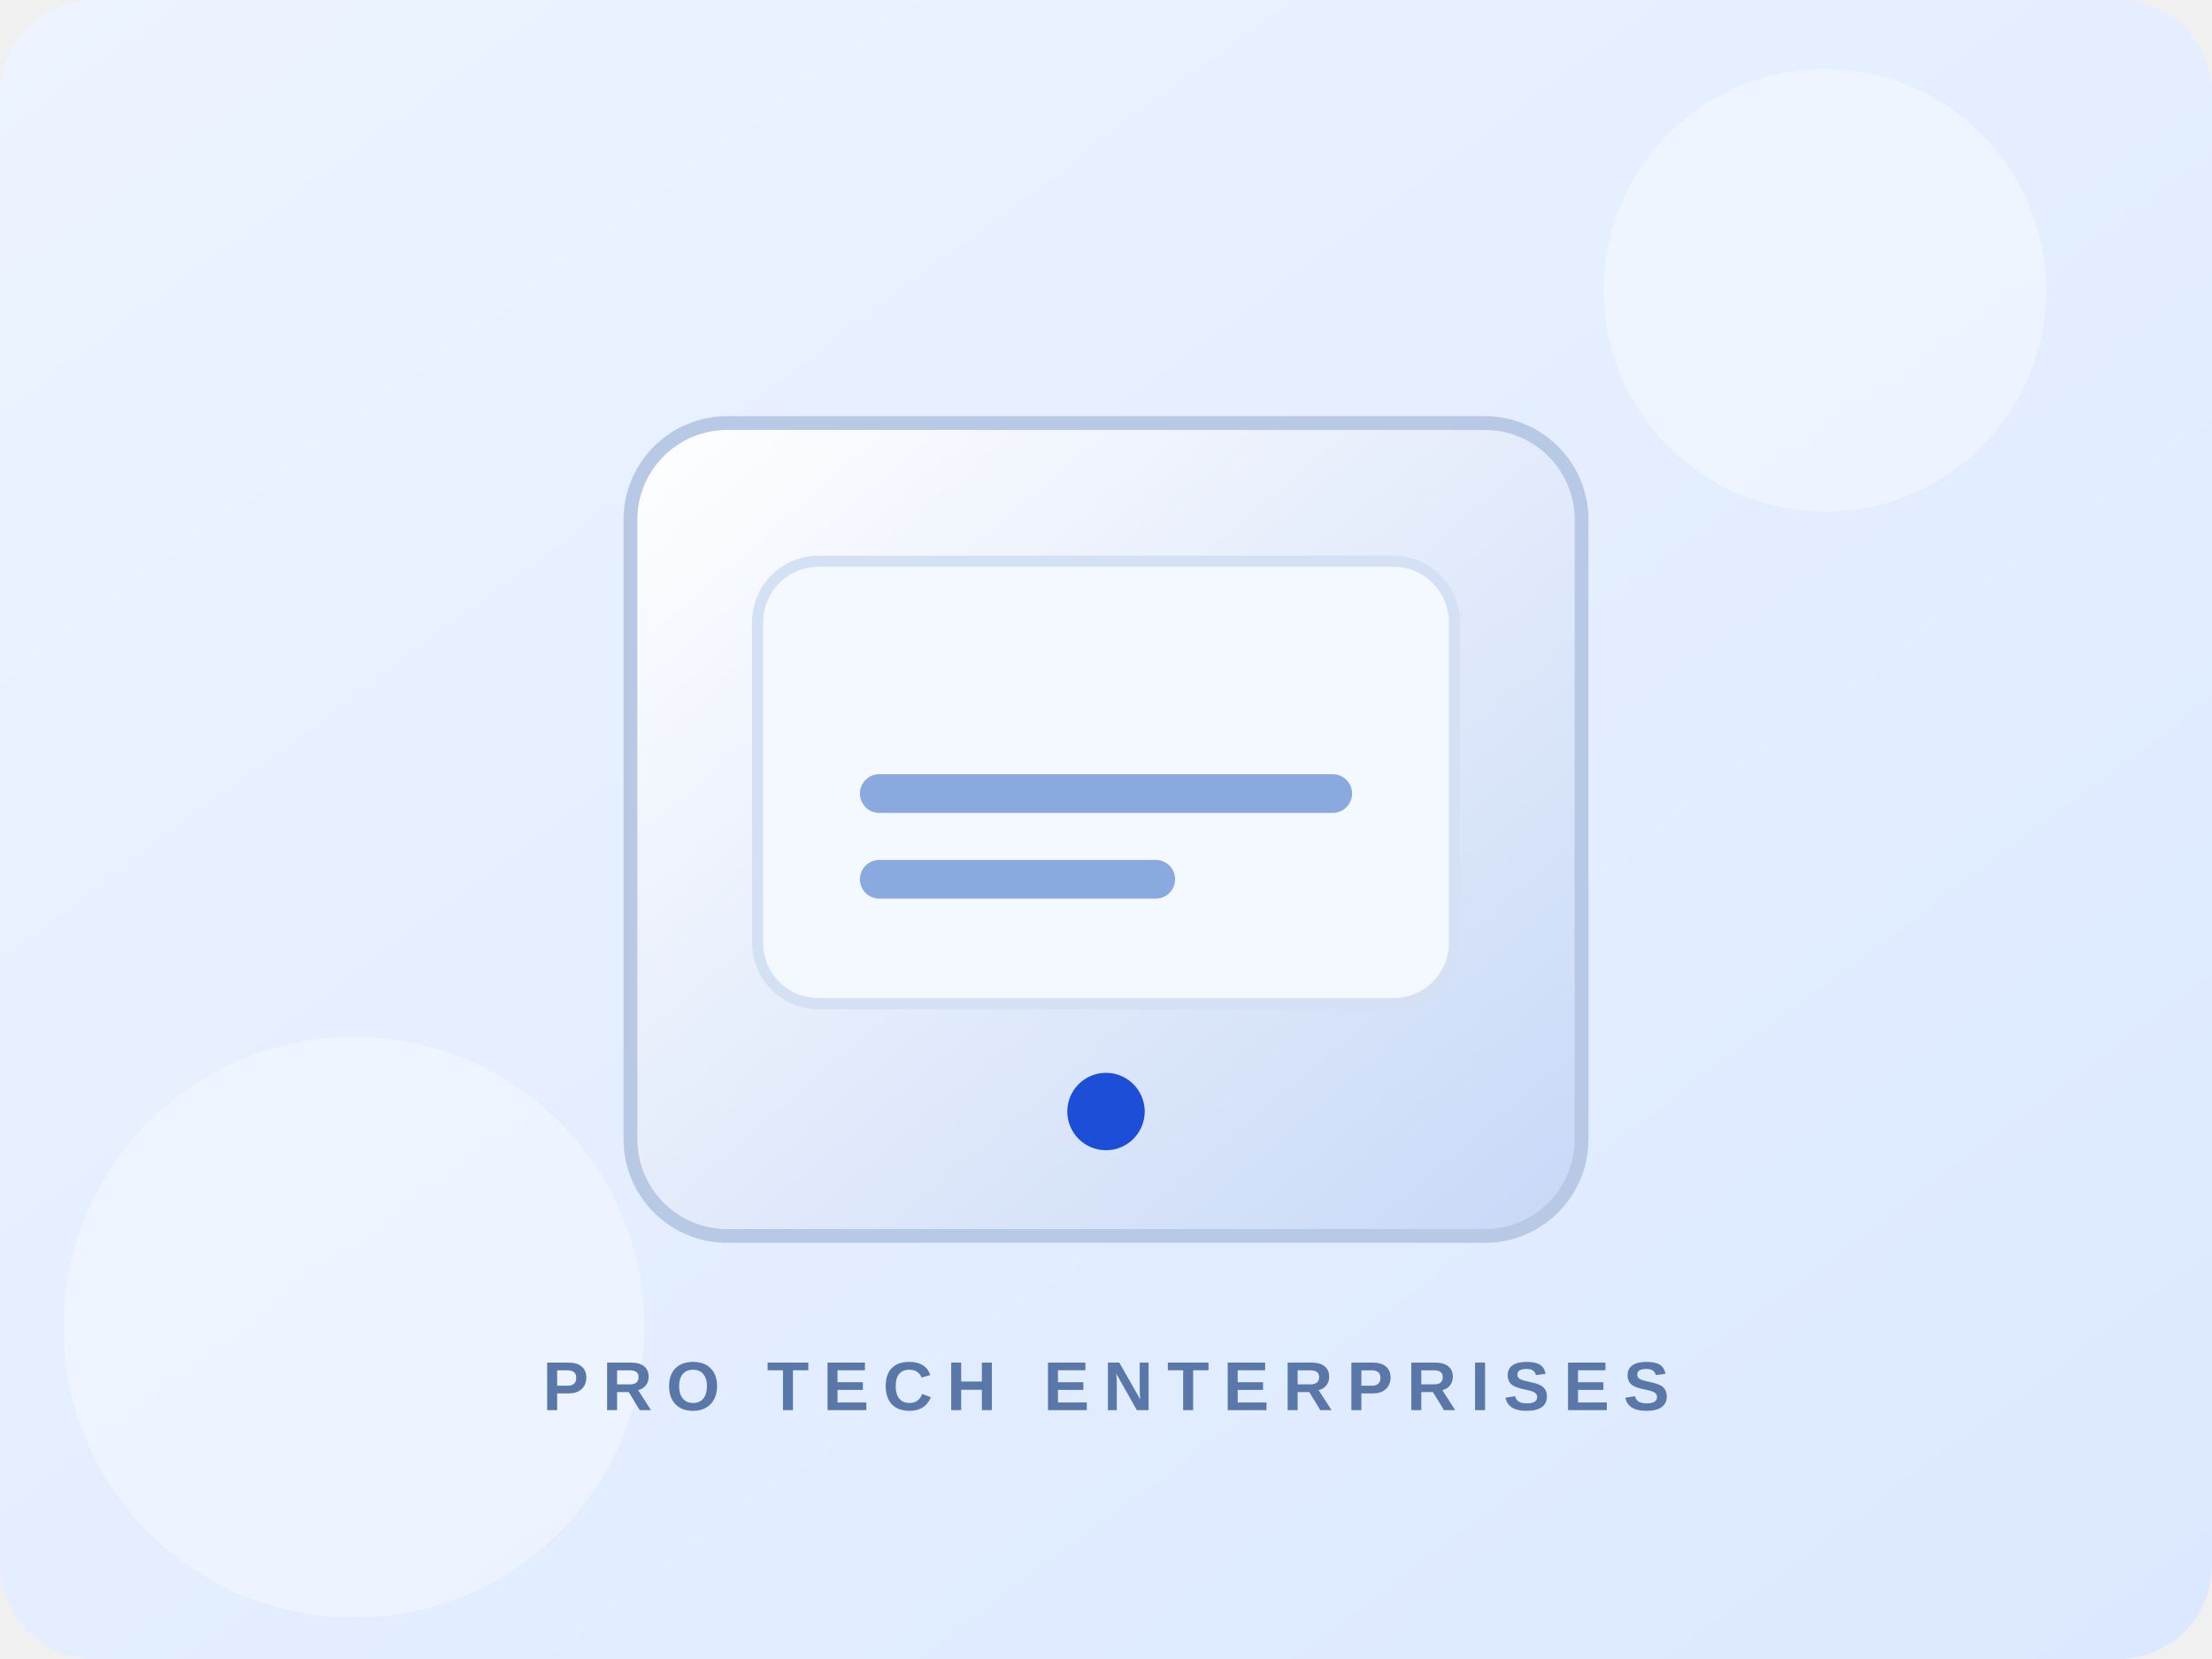
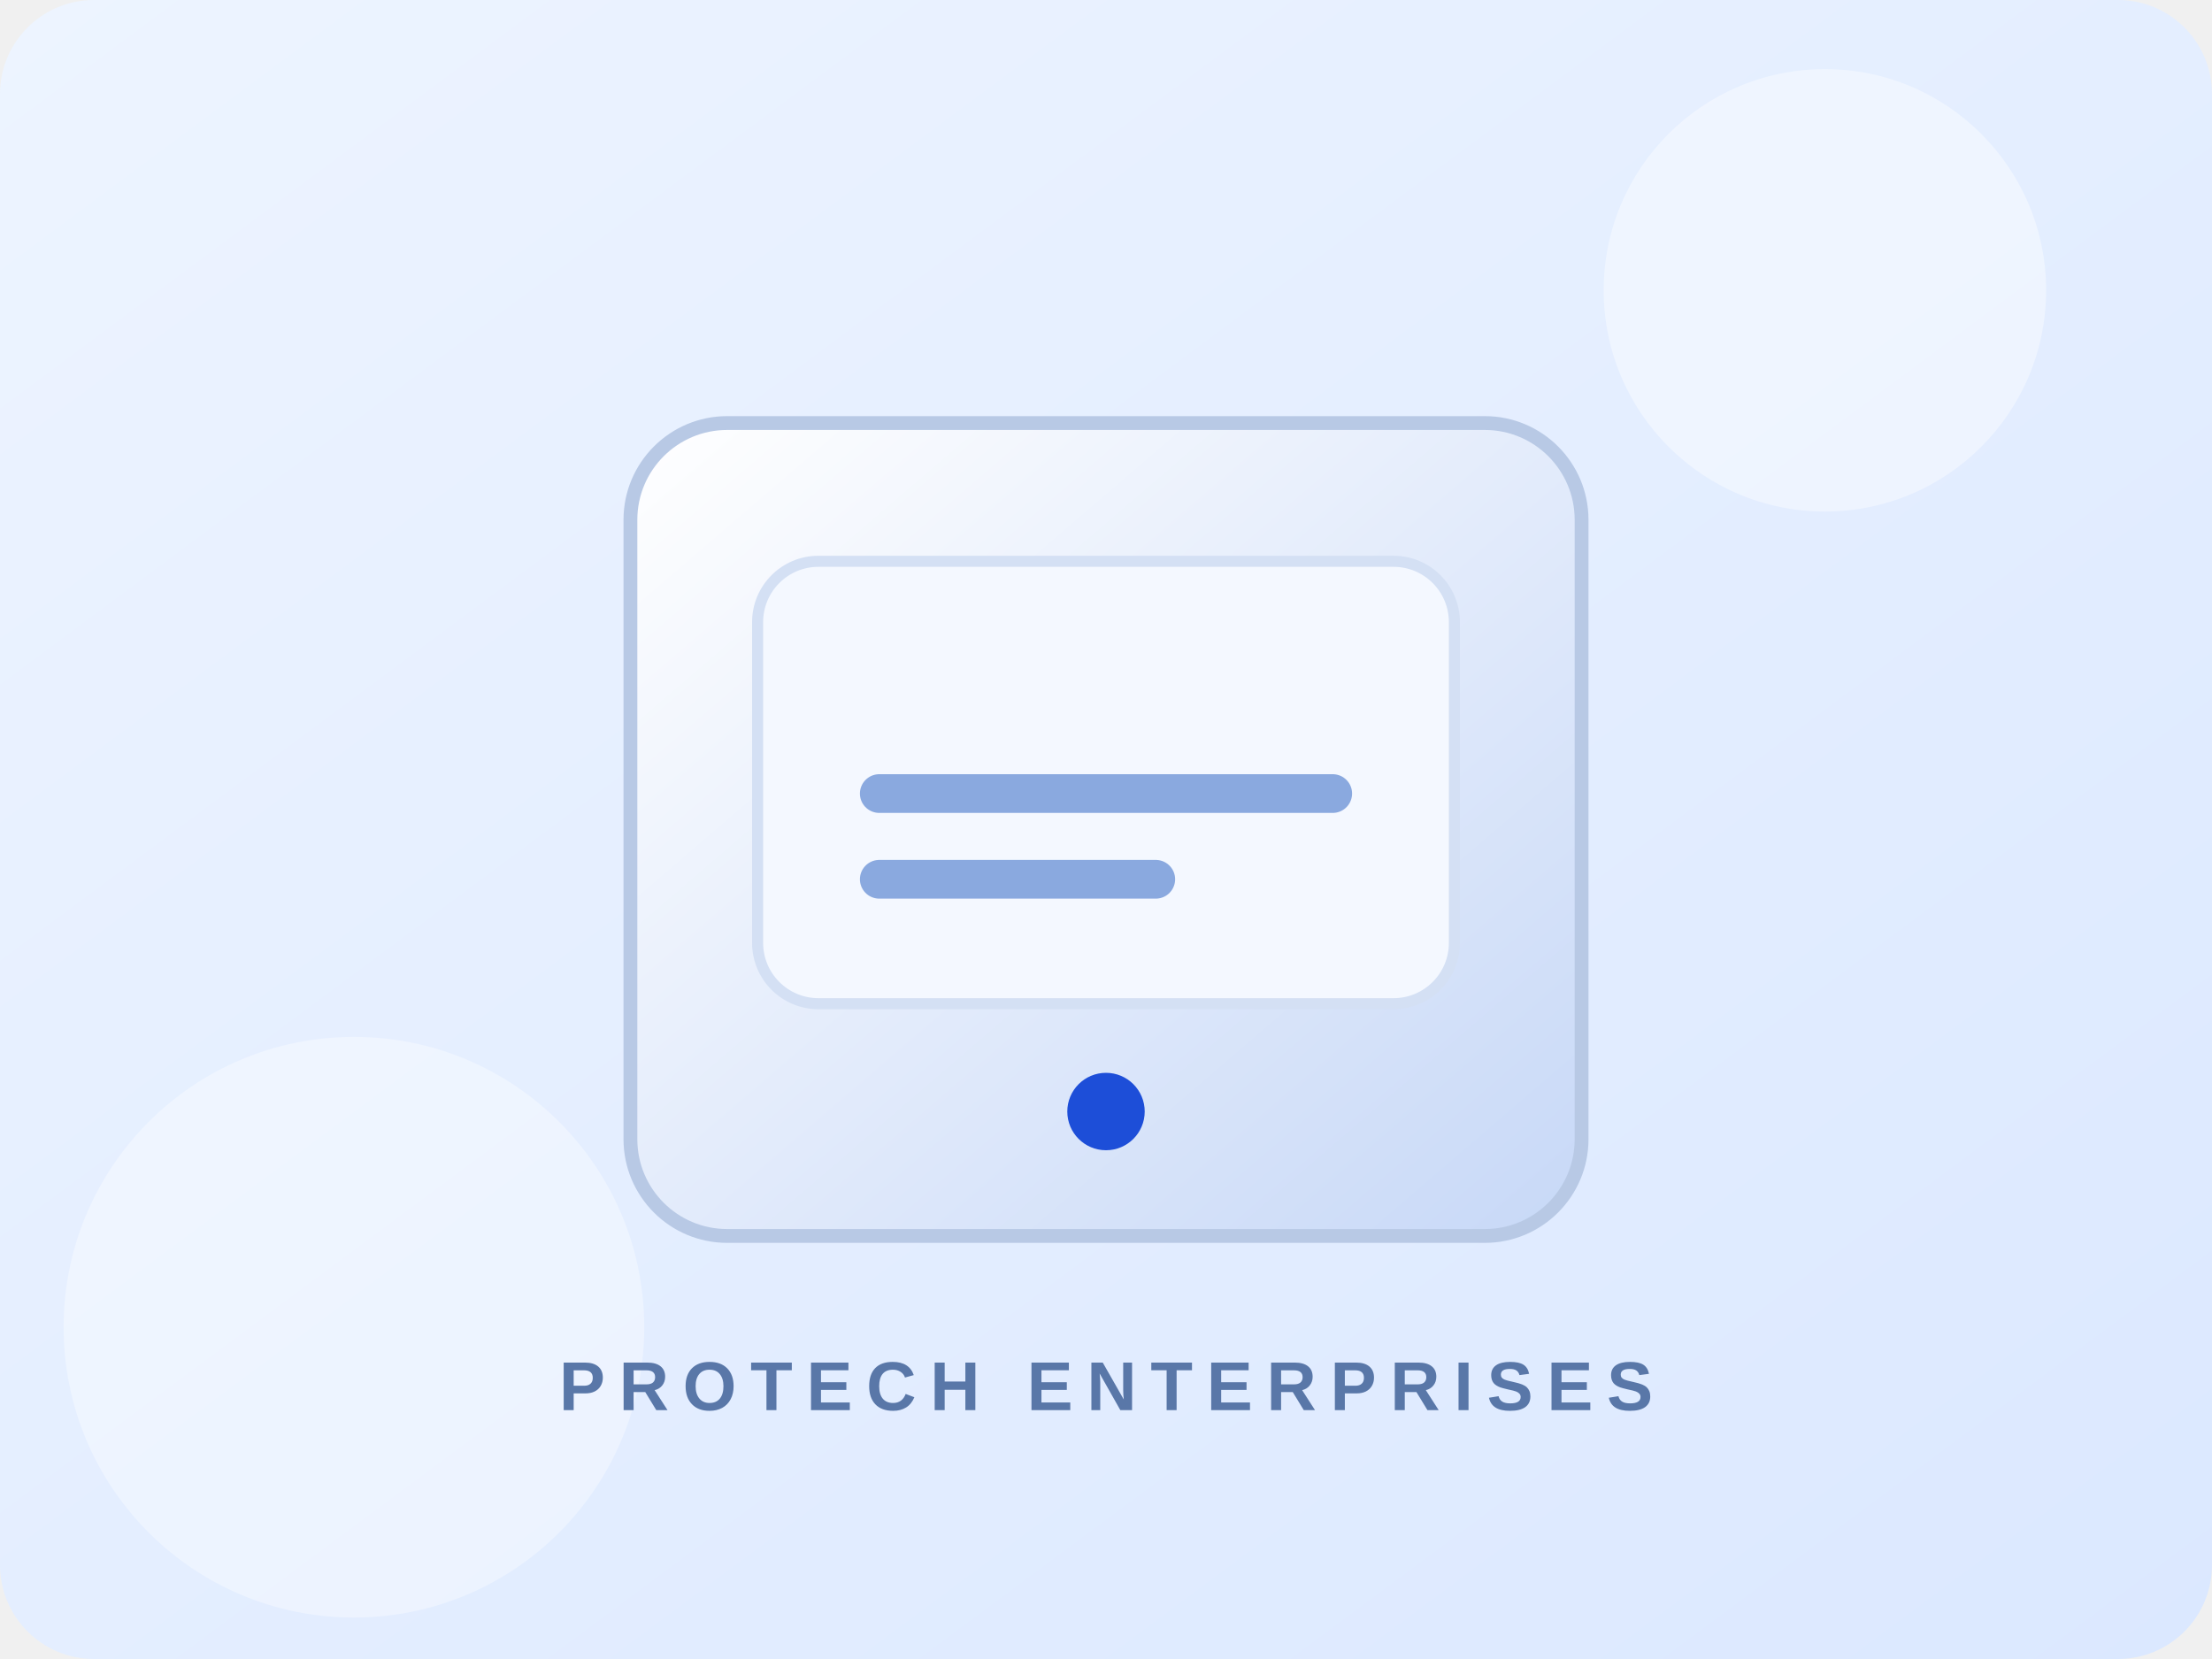
<svg xmlns="http://www.w3.org/2000/svg" viewBox="0 0 800 600">
  <defs>
    <linearGradient id="bg" x1="0" y1="0" x2="1" y2="1">
      <stop stop-color="#edf4ff" />
      <stop offset="1" stop-color="#dbe8ff" />
    </linearGradient>
    <linearGradient id="box" x1="0" y1="0" x2="1" y2="1">
      <stop stop-color="#fff" />
      <stop offset="1" stop-color="#c7d8f7" />
    </linearGradient>
  </defs>
  <rect width="800" height="600" rx="34" fill="url(#bg)" />
  <circle cx="660" cy="105" r="80" fill="#fff" opacity=".4" />
  <circle cx="128" cy="480" r="105" fill="#fff" opacity=".35" />
  <rect x="228" y="153" width="344" height="294" rx="35" fill="url(#box)" stroke="#b8c9e5" stroke-width="5" />
  <rect x="274" y="203" width="252" height="160" rx="22" fill="#f4f8ff" stroke="#d4e0f4" stroke-width="4" />
  <path d="M318 287h164M318 318h100" stroke="#8aa9df" stroke-width="14" stroke-linecap="round" />
  <circle cx="400" cy="402" r="14" fill="#1d4ed8" />
-   <text x="400" y="510" text-anchor="middle" font-family="Arial,sans-serif" font-size="25" font-weight="700" letter-spacing="5" fill="#5977a8">PRO TECH ENTERPRISES</text>
+   <text x="400" y="510" text-anchor="middle" font-family="Arial,sans-serif" font-size="25" font-weight="700" letter-spacing="5" fill="#5977a8">PROTECH ENTERPRISES</text>
</svg>
